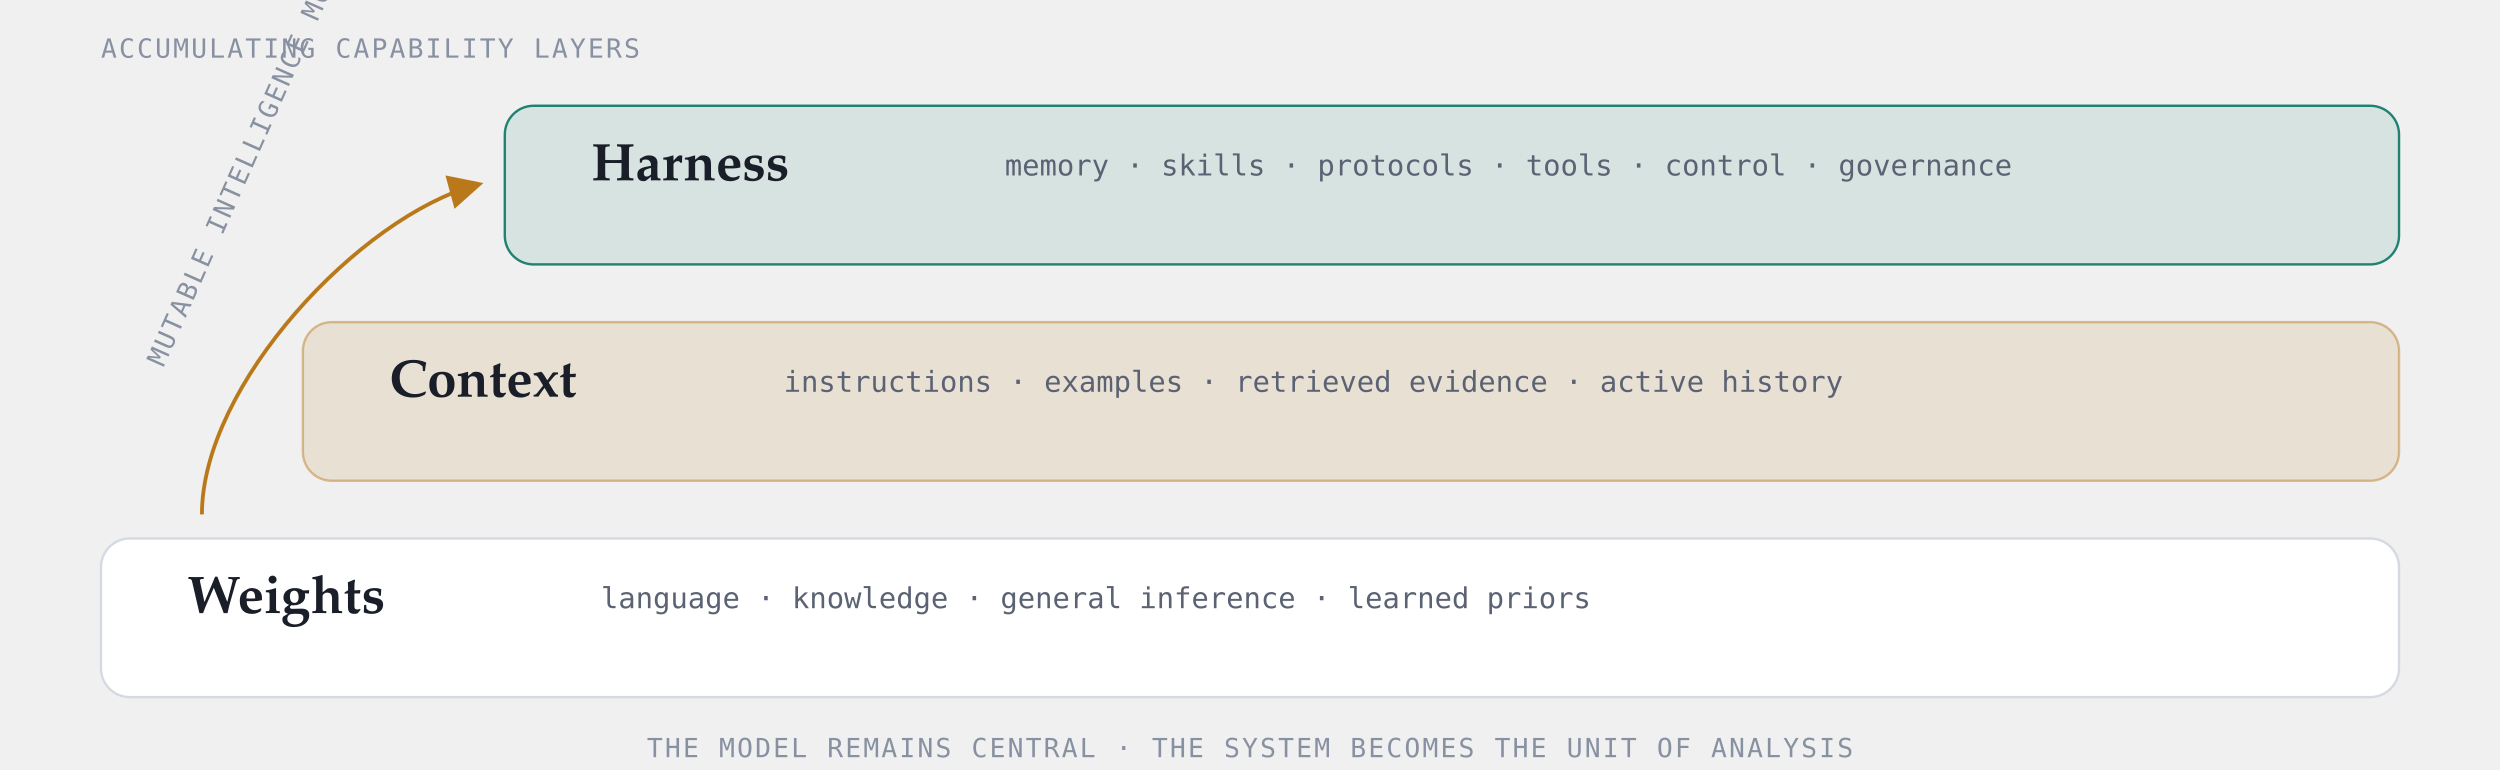
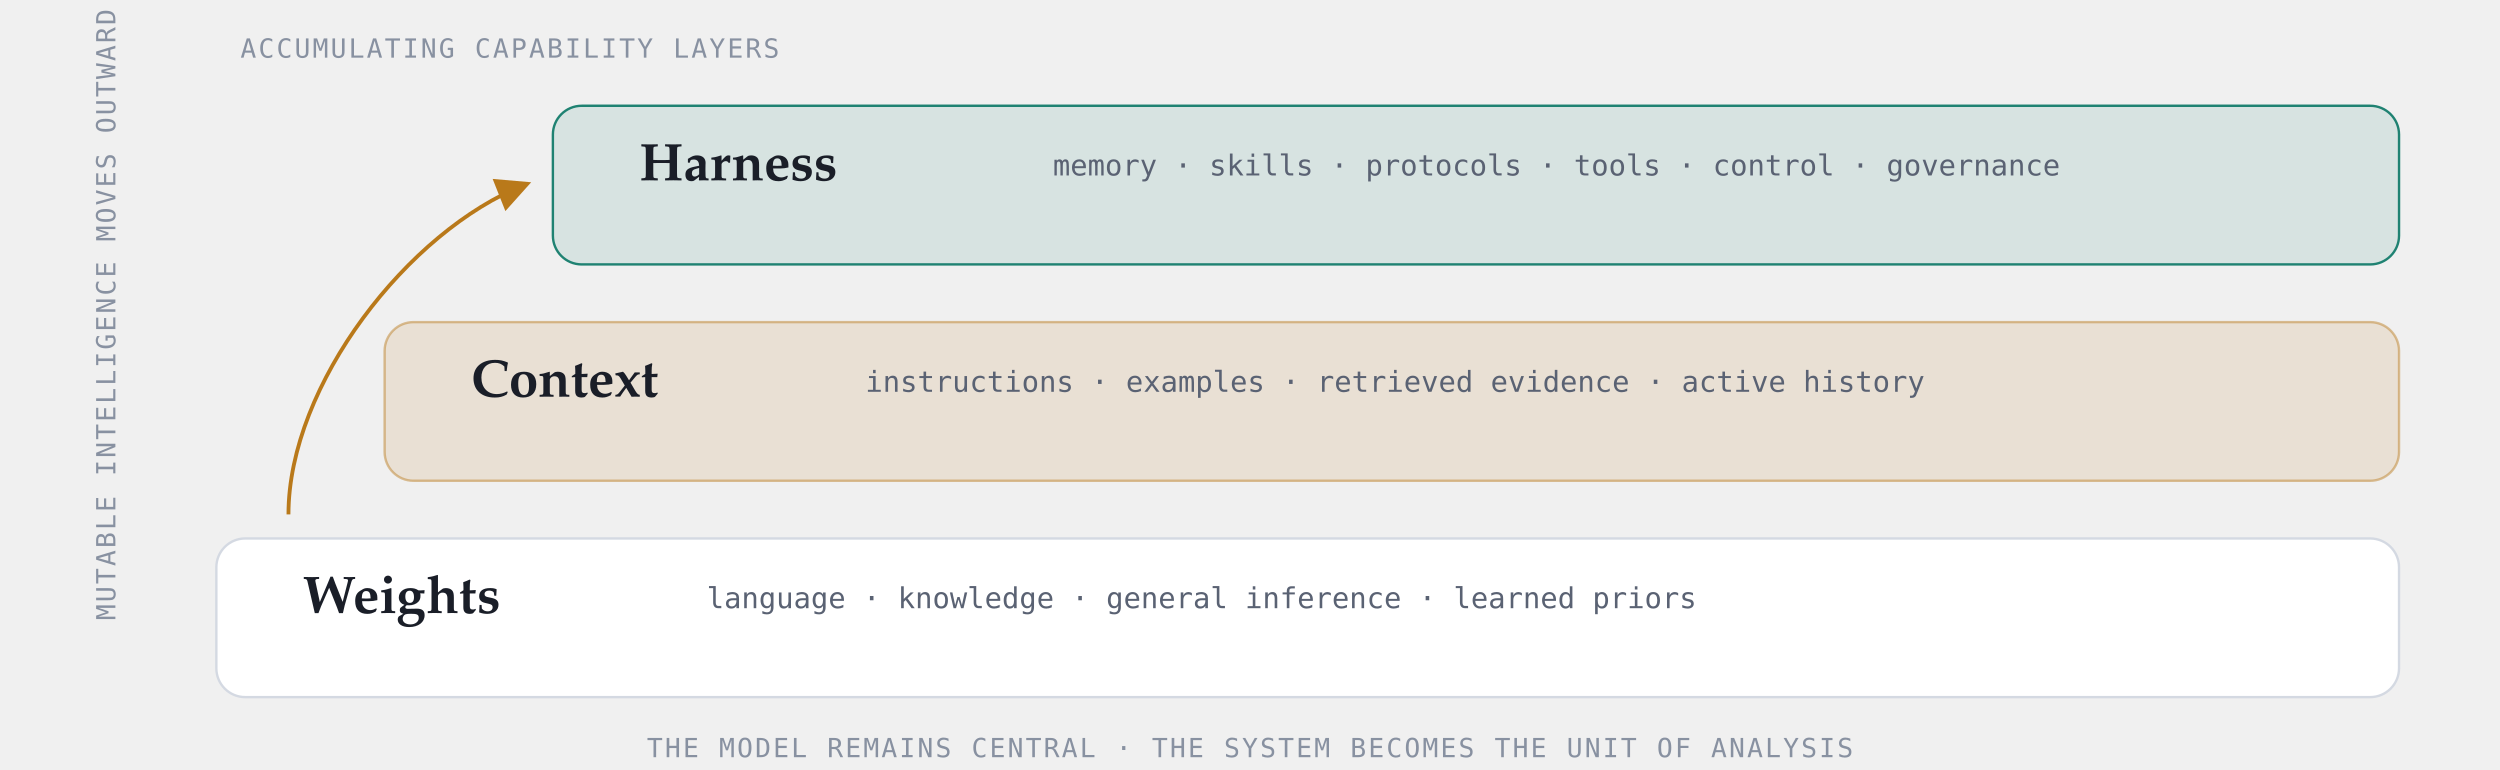
<svg xmlns="http://www.w3.org/2000/svg" viewBox="0 0 1040 320" role="img" aria-labelledby="title desc">
  <defs>
    <style>
      .t{fill:#1a1e28;font:600 22px ui-serif,"Iowan Old Style",Palatino,Georgia,serif}.s{fill:#5a6273;font:12px ui-monospace,"SF Mono",Menlo,Consolas,monospace}.e{fill:#8891a1;font:11px ui-monospace,"SF Mono",Menlo,Consolas,monospace;letter-spacing:.08em}
    </style>
    <marker id="a" markerWidth="9" markerHeight="9" refX="7" refY="4.5" orient="auto">
      <path d="M0,0 L9,4.5 L0,9 z" fill="#b9791a" />
    </marker>
  </defs>
-   <text x="42" y="24" class="e">ACCUMULATING CAPABILITY LAYERS</text>
-   <rect x="42" y="224" width="956" height="66" rx="12" fill="#fff" stroke="#d4d9e2" />
-   <text x="78" y="255" class="t">Weights</text>
-   <text x="250" y="253" class="s">language · knowledge · general inference · learned priors</text>
-   <rect x="126" y="134" width="872" height="66" rx="12" fill="rgba(185,121,26,.13)" stroke="rgba(185,121,26,.45)" />
-   <text x="162" y="165" class="t">Context</text>
-   <text x="326" y="163" class="s">instructions · examples · retrieved evidence · active history</text>
-   <rect x="210" y="44" width="788" height="66" rx="12" fill="rgba(31,130,114,.12)" stroke="#1f8272" />
-   <text x="246" y="75" class="t">Harness</text>
-   <text x="418" y="73" class="s">memory · skills · protocols · tools · control · governance</text>
-   <path d="M84,214 C84,160 150,90 198,77" fill="none" stroke="#b9791a" stroke-width="1.6" marker-end="url(#a)" />
-   <text x="68" y="153" class="e" transform="rotate(-66 68 153)">MUTABLE INTELLIGENCE MOVES OUTWARD</text>
+   <text x="100" y="24" class="e">ACCUMULATING CAPABILITY LAYERS</text>
+   <rect x="90" y="224" width="908" height="66" rx="12" fill="#fff" stroke="#d4d9e2" />
+   <text x="126" y="255" class="t">Weights</text>
+   <text x="294" y="253" class="s">language · knowledge · general inference · learned priors</text>
+   <rect x="160" y="134" width="838" height="66" rx="12" fill="rgba(185,121,26,.13)" stroke="rgba(185,121,26,.45)" />
+   <text x="196" y="165" class="t">Context</text>
+   <text x="360" y="163" class="s">instructions · examples · retrieved evidence · active history</text>
+   <rect x="230" y="44" width="768" height="66" rx="12" fill="rgba(31,130,114,.12)" stroke="#1f8272" />
+   <text x="266" y="75" class="t">Harness</text>
+   <text x="438" y="73" class="s">memory · skills · protocols · tools · control · governance</text>
+   <path d="M120,214 C120,160 170,96 218,77" fill="none" stroke="#b9791a" stroke-width="1.6" marker-end="url(#a)" />
+   <text x="48" y="258" class="e" transform="rotate(-90 48 258)">MUTABLE INTELLIGENCE MOVES OUTWARD</text>
  <text x="520" y="315" text-anchor="middle" class="e">THE MODEL REMAINS CENTRAL · THE SYSTEM BECOMES THE UNIT OF ANALYSIS</text>
</svg>
